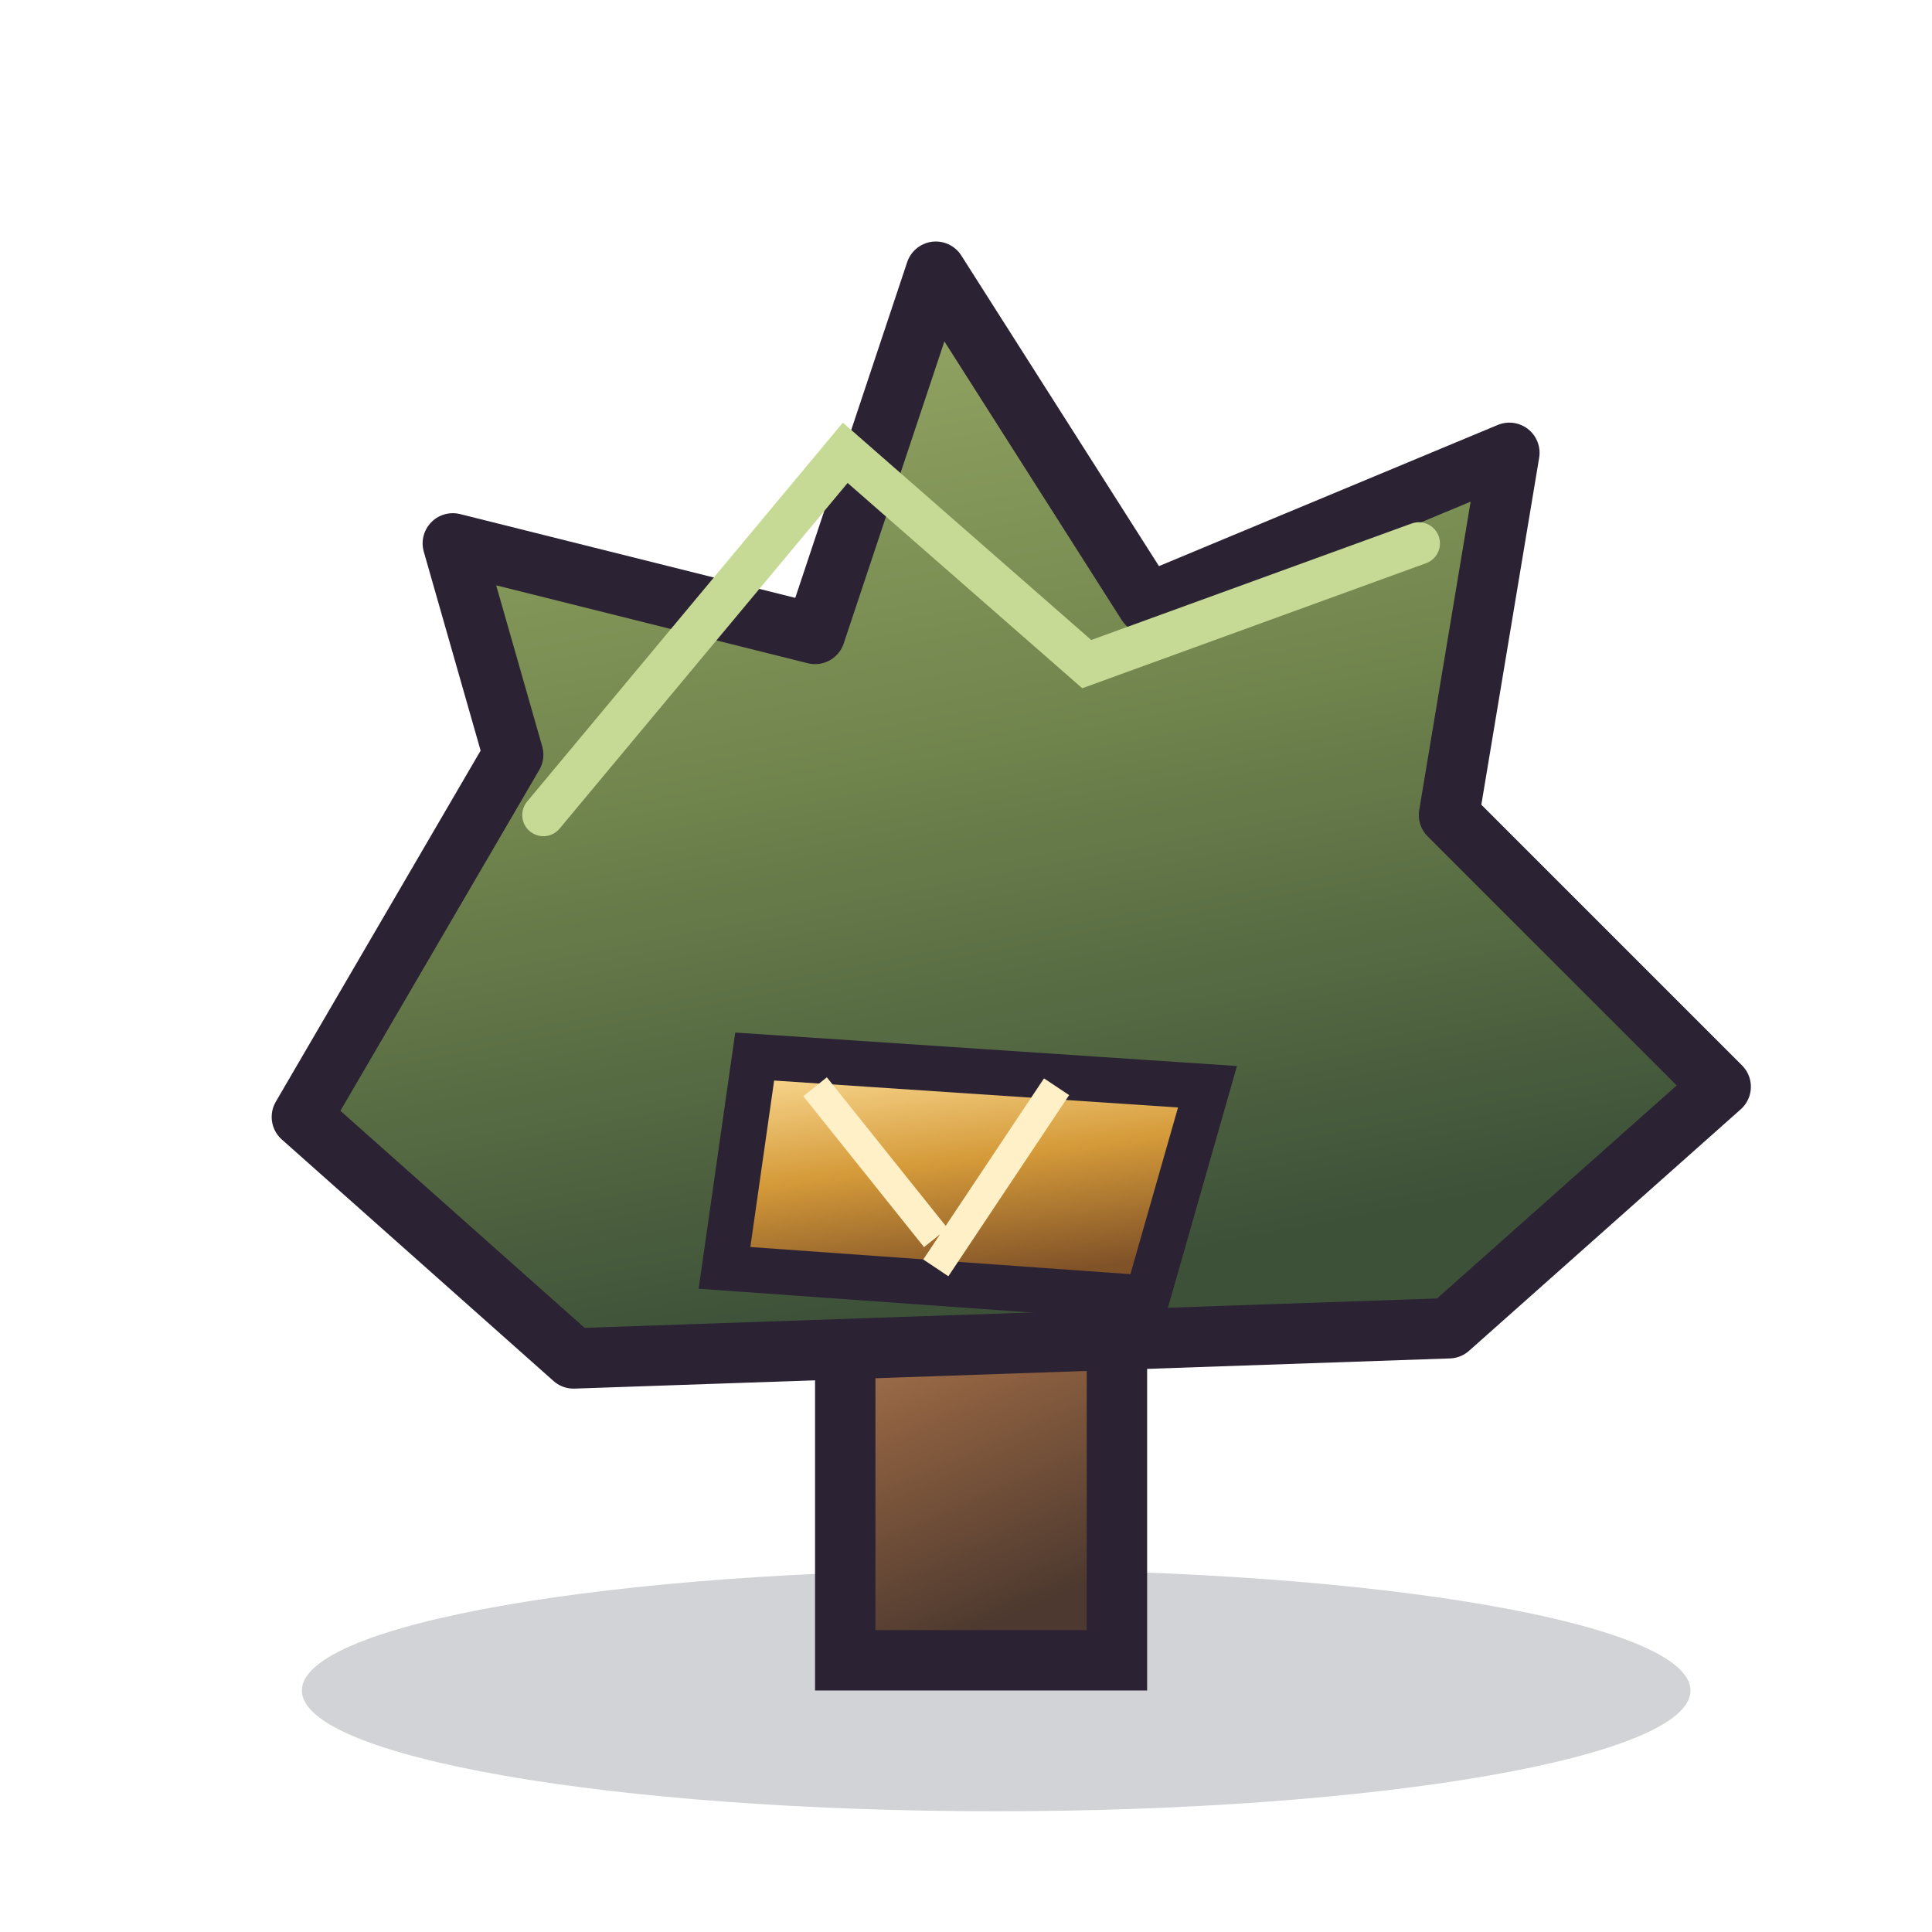
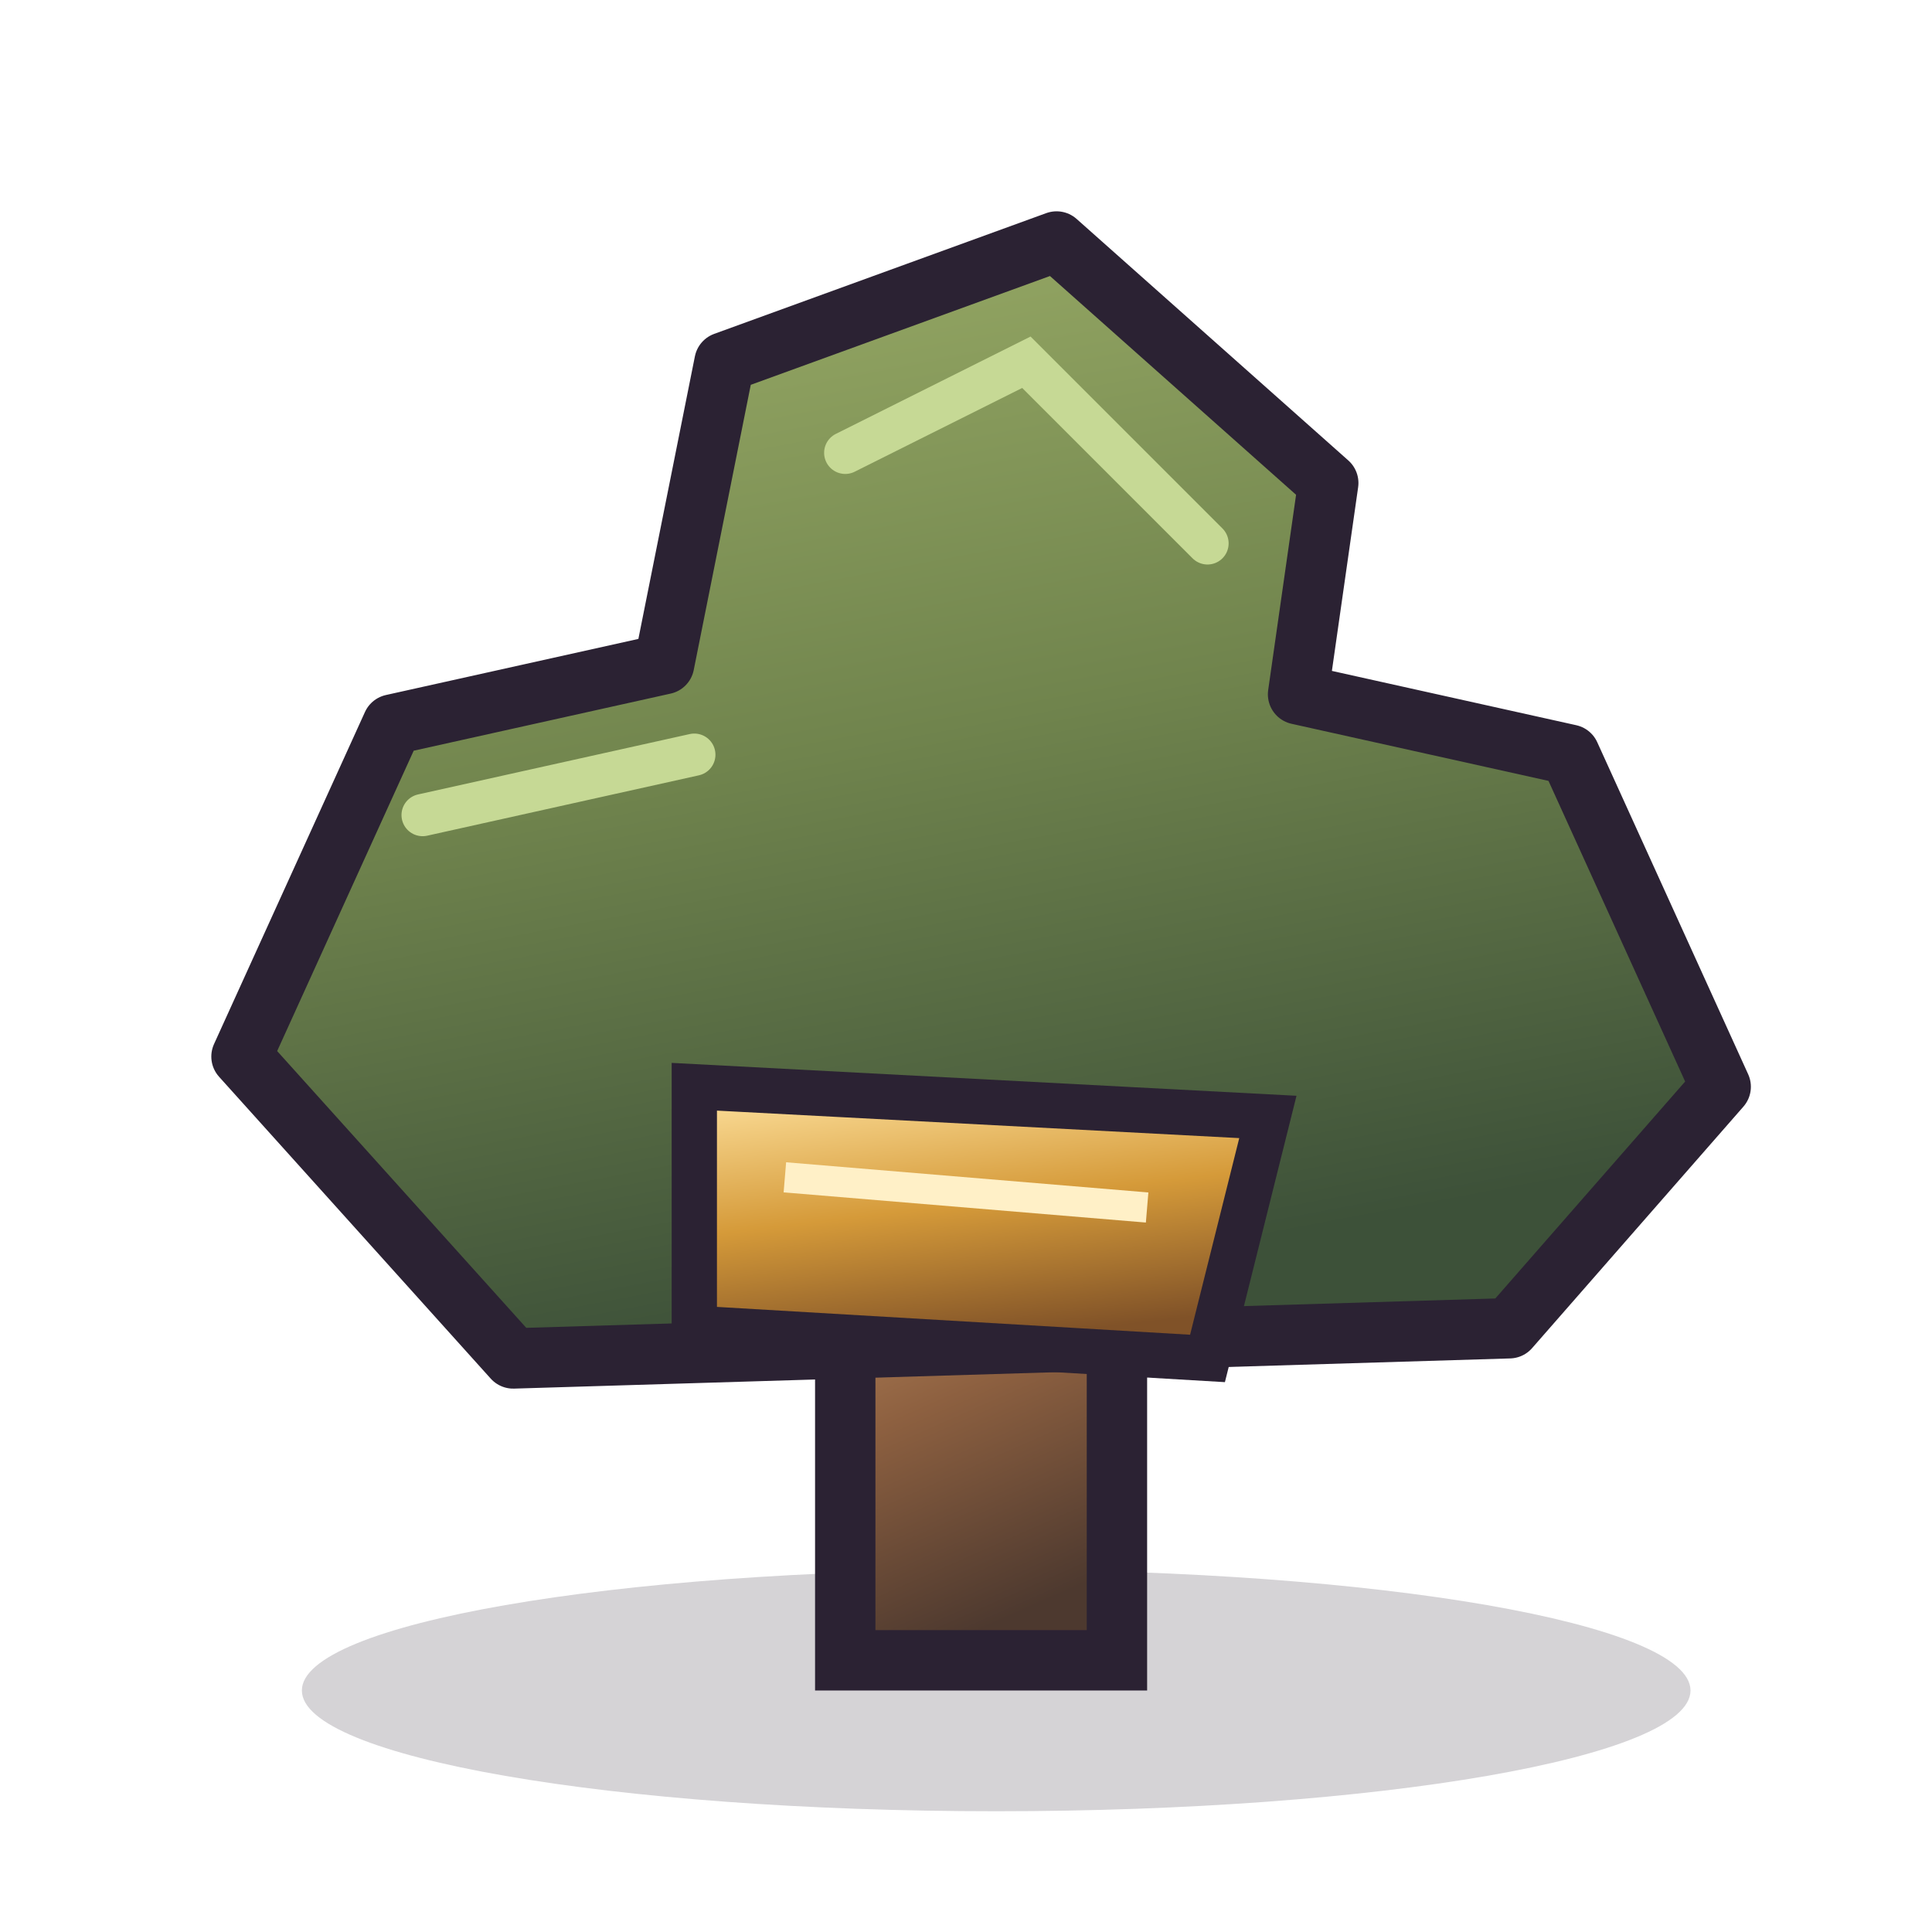
<svg xmlns="http://www.w3.org/2000/svg" width="64" height="64" viewBox="0 0 64 64">
  <defs>
    <linearGradient id="wood" x1="0" y1="0" x2=".25" y2="1">
      <stop stop-color="#c99565" />
      <stop offset=".52" stop-color="#8d6040" />
      <stop offset="1" stop-color="#4d392f" />
    </linearGradient>
    <linearGradient id="leaf" x1="0" y1="0" x2=".25" y2="1">
      <stop stop-color="#9daf69" />
      <stop offset=".52" stop-color="#70844d" />
      <stop offset="1" stop-color="#3d5139" />
    </linearGradient>
    <linearGradient id="stone" x1="0" y1="0" x2=".25" y2="1">
      <stop stop-color="#d4ccb8" />
      <stop offset=".52" stop-color="#9e9584" />
      <stop offset="1" stop-color="#625d53" />
    </linearGradient>
    <linearGradient id="amber" x1="0" y1="0" x2=".25" y2="1">
      <stop stop-color="#ffe3a0" />
      <stop offset=".52" stop-color="#d59a39" />
      <stop offset="1" stop-color="#805228" />
    </linearGradient>
  </defs>
-   <ellipse cx="33" cy="56" rx="23" ry="4" fill="#202330" opacity=".20" />
+   <ellipse cx="33" cy="56" rx="23" ry="4" fill="#2b2233" opacity=".20" />
  <path d="M28 39h9v16h-9z" fill="url(#wood)" stroke="#2b2233" stroke-width="2" />
-   <path d="M10 37 17 25 15 18 27 21 31 9 38 20 50 15 48 27 57 36 48 44 19 45Z" fill="url(#leaf)" stroke="#2b2233" stroke-width="2" stroke-linejoin="round" />
-   <path d="M18 27 28 15l8 7 11-4" fill="none" stroke="#c6d995" stroke-width="1.4" stroke-linecap="round" />
-   <path d="M25 35 40 36 38 43 24 42Z" fill="url(#amber)" stroke="#2b2233" stroke-width="1.5" />
-   <path d="M27 36 31 41m4-5-4 6" stroke="#fff0c7" stroke-width="1" />
+   <path d="M8 35 13 24 22 22 24 12 35 8 44 16 43 23 52 25 57 36 50 44 17 45Z" fill="url(#leaf)" stroke="#2b2233" stroke-width="2" stroke-linejoin="round" />
+   <path d="M14 27 23 25M28 15l6-3 6 6" fill="none" stroke="#c6d995" stroke-width="1.4" stroke-linecap="round" />
+   <path d="M23 36 42 37 40 45 23 44Z" fill="url(#amber)" stroke="#2b2233" stroke-width="1.5" />
+   <path d="M26 39 38 40" stroke="#fff0c7" stroke-width="1" />
</svg>
